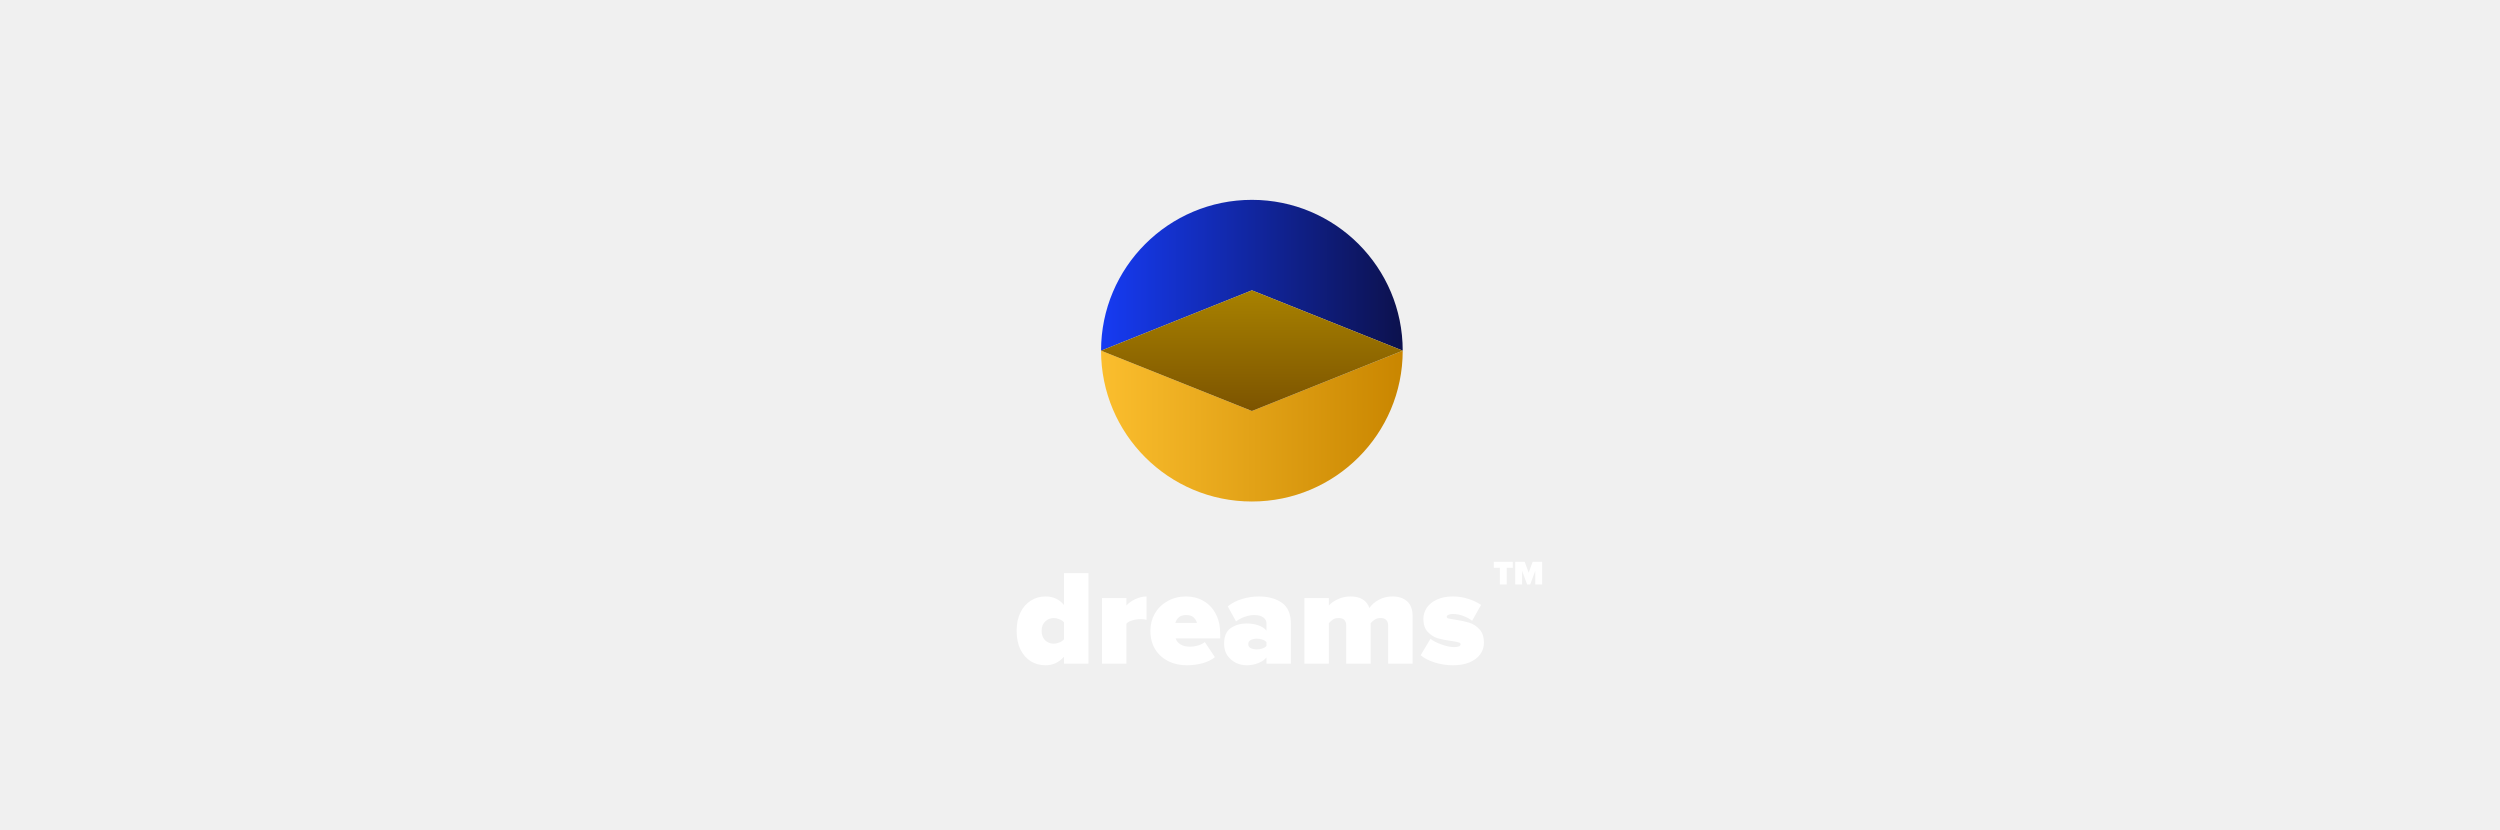
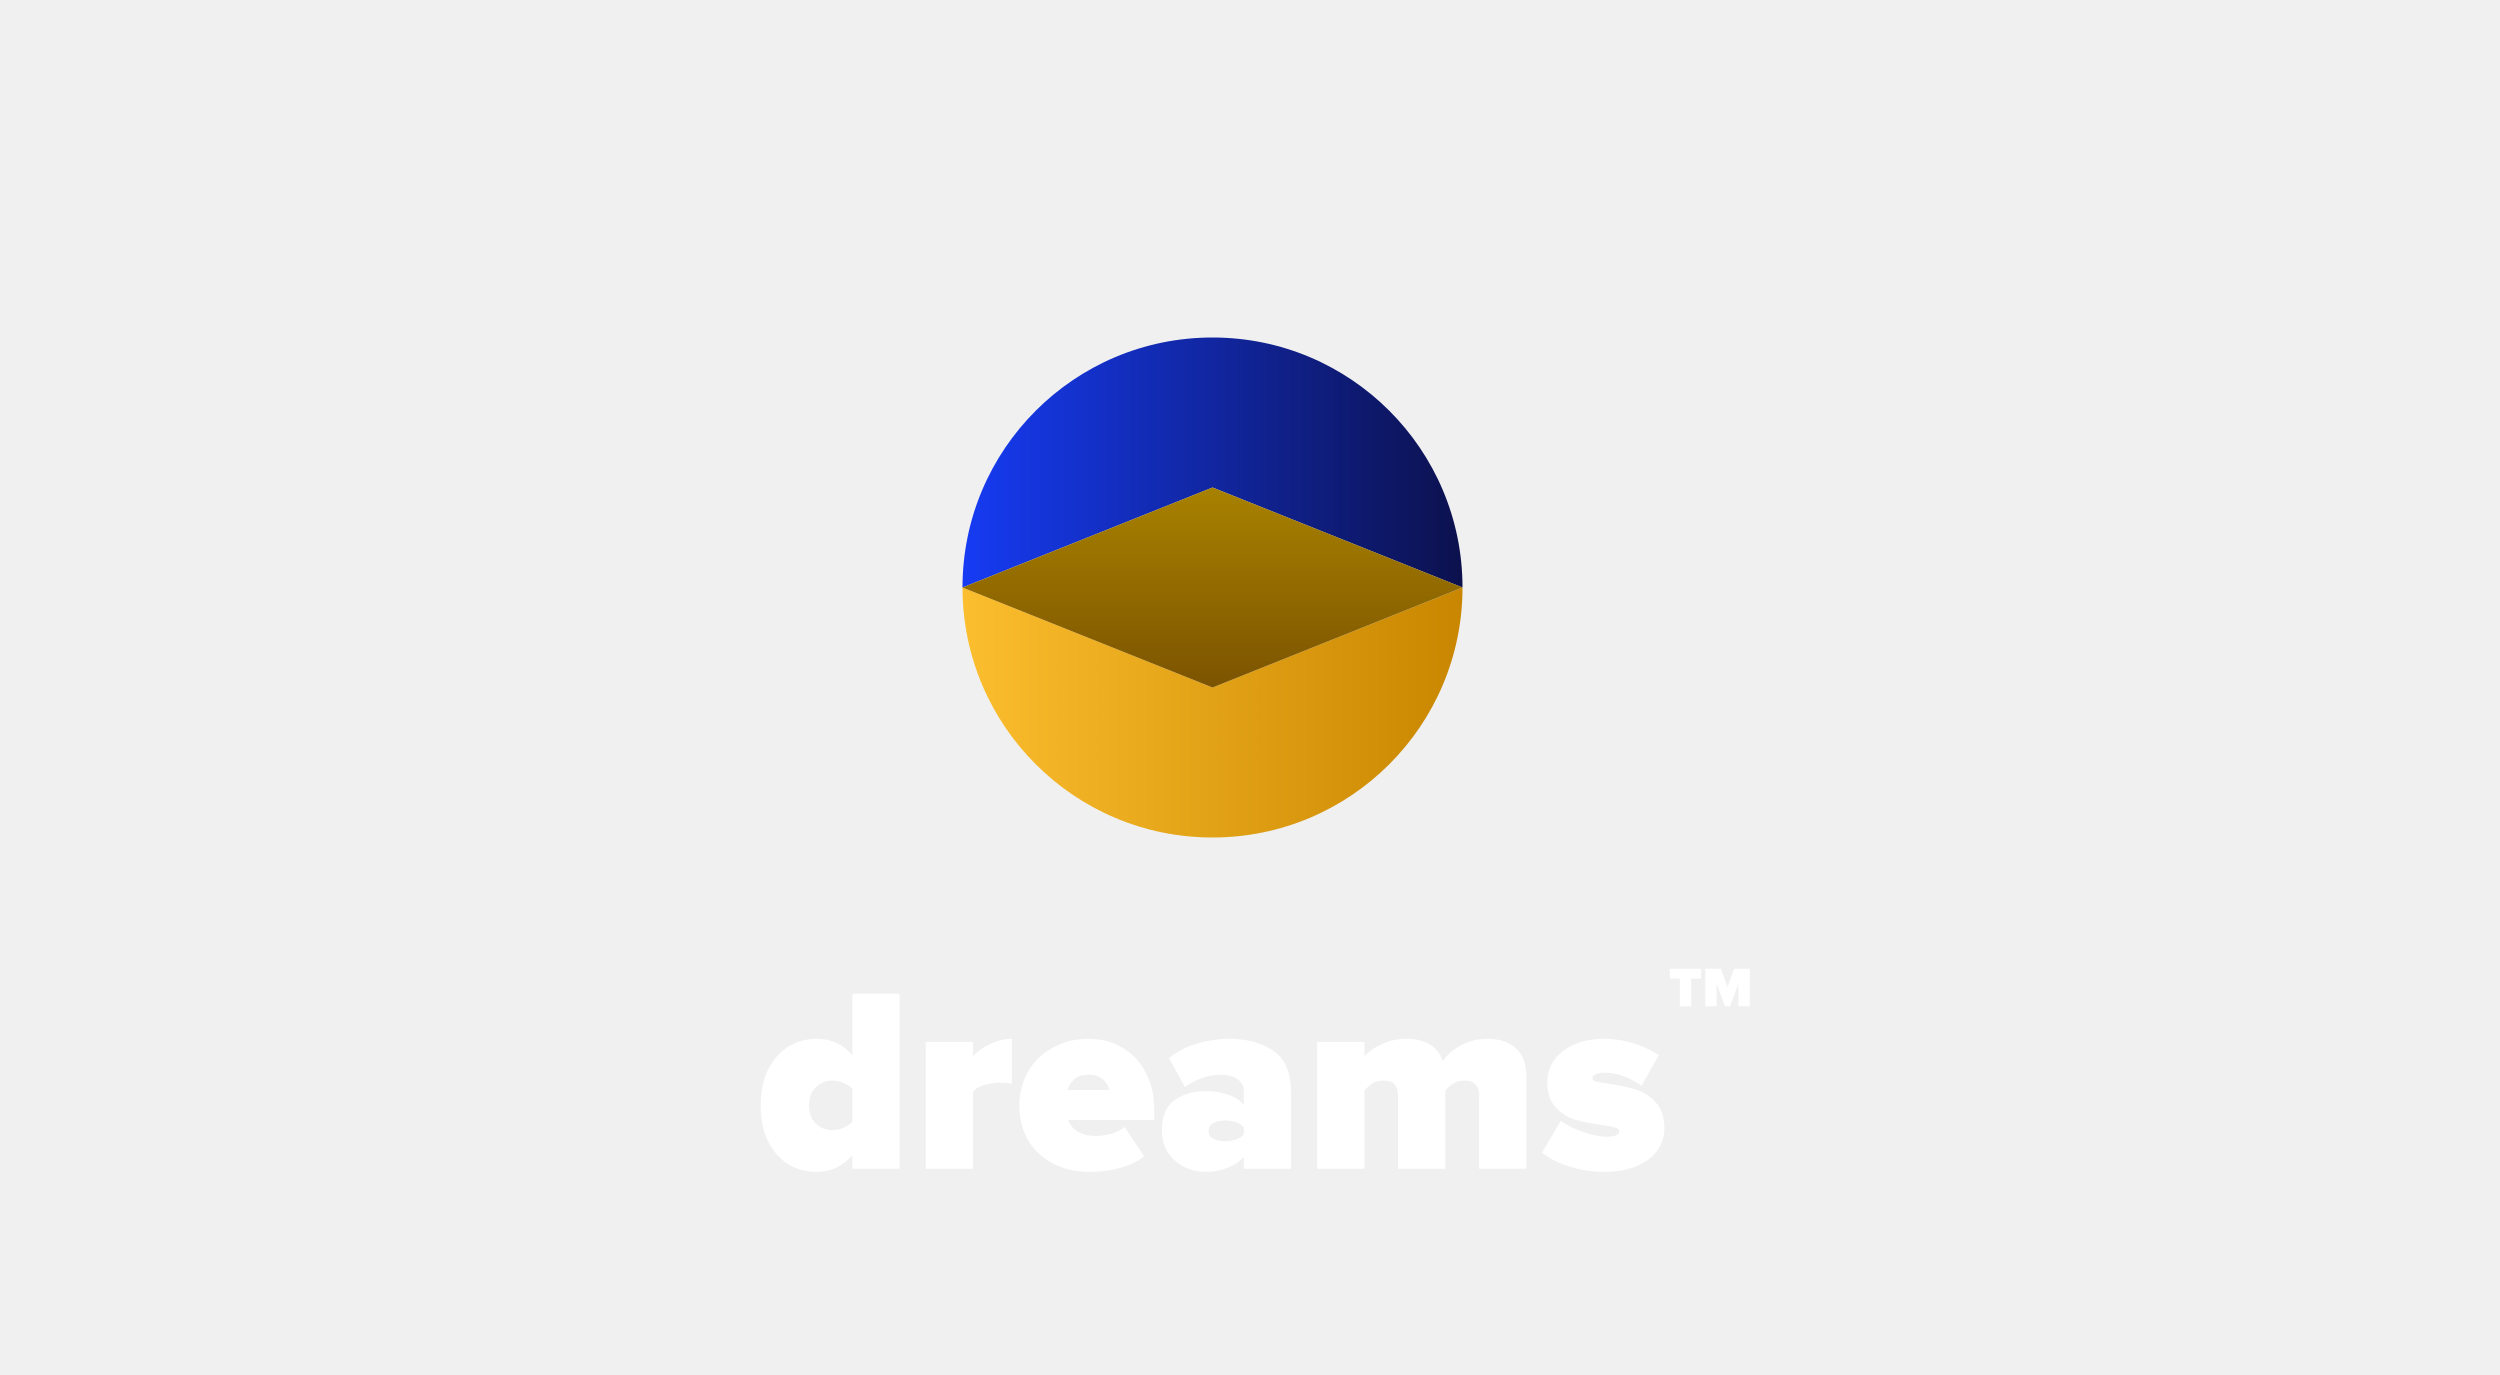
- <svg xmlns="http://www.w3.org/2000/svg" width="663" height="220" viewBox="0 0 663 220" fill="none">
-   <path d="M372 93C372 70.909 354.091 53 332 53C309.909 53 292 70.909 292 93L332 77L372 93Z" fill="url(#paint0_linear_133_556)" />
-   <path d="M292 93C292 115.091 309.909 133 332 133C354.091 133 372 115.091 372 93L332 109L292 93Z" fill="url(#paint1_linear_133_556)" />
-   <path d="M332 77L292 93L332 109L372 93L332 77Z" fill="url(#paint2_linear_133_556)" />
-   <path d="M282.176 174.164C280.832 175.676 279.2 176.432 277.28 176.432C275.84 176.432 274.544 176.084 273.392 175.388C272.24 174.668 271.316 173.624 270.62 172.256C269.948 170.864 269.612 169.208 269.612 167.288C269.612 165.416 269.948 163.796 270.62 162.428C271.292 161.06 272.204 160.016 273.356 159.296C274.532 158.552 275.84 158.18 277.28 158.18C279.296 158.18 280.928 158.936 282.176 160.448V151.988H288.656V176H282.176V174.164ZM282.176 165.056C281.888 164.696 281.48 164.42 280.952 164.228C280.448 164.012 279.956 163.904 279.476 163.904C278.564 163.904 277.796 164.216 277.172 164.84C276.548 165.44 276.236 166.256 276.236 167.288C276.236 168.344 276.548 169.184 277.172 169.808C277.796 170.408 278.564 170.708 279.476 170.708C279.932 170.708 280.424 170.6 280.952 170.384C281.48 170.168 281.888 169.88 282.176 169.52V165.056ZM292.245 158.612H298.725V160.592C299.277 159.944 300.057 159.38 301.065 158.9C302.097 158.42 303.093 158.18 304.053 158.18V164.372C303.693 164.252 303.201 164.192 302.577 164.192C301.809 164.192 301.053 164.3 300.309 164.516C299.589 164.708 299.061 165.008 298.725 165.416V176H292.245V158.612ZM305.085 167.288C305.085 165.608 305.481 164.072 306.273 162.68C307.089 161.288 308.217 160.196 309.657 159.404C311.097 158.588 312.729 158.18 314.553 158.18C316.257 158.18 317.793 158.576 319.161 159.368C320.553 160.16 321.633 161.3 322.401 162.788C323.193 164.252 323.589 165.98 323.589 167.972V169.304H311.781C311.973 169.928 312.393 170.456 313.041 170.888C313.713 171.296 314.565 171.5 315.597 171.5C316.317 171.5 317.037 171.392 317.757 171.176C318.501 170.936 319.089 170.636 319.521 170.276L322.185 174.272C321.369 174.968 320.277 175.508 318.909 175.892C317.541 176.252 316.161 176.432 314.769 176.432C312.945 176.432 311.301 176.072 309.837 175.352C308.373 174.608 307.209 173.552 306.345 172.184C305.505 170.792 305.085 169.16 305.085 167.288ZM314.553 163.112C313.689 163.112 313.029 163.328 312.573 163.76C312.141 164.168 311.853 164.648 311.709 165.2H317.433C317.313 164.672 317.025 164.192 316.569 163.76C316.137 163.328 315.465 163.112 314.553 163.112ZM335.864 174.344C335.384 174.968 334.652 175.472 333.668 175.856C332.708 176.24 331.688 176.432 330.608 176.432C329.672 176.432 328.748 176.228 327.836 175.82C326.924 175.388 326.156 174.74 325.532 173.876C324.932 173.012 324.632 171.956 324.632 170.708C324.632 168.764 325.22 167.384 326.396 166.568C327.596 165.752 329 165.344 330.608 165.344C331.76 165.344 332.804 165.512 333.74 165.848C334.7 166.184 335.408 166.652 335.864 167.252V165.272C335.864 164.648 335.576 164.132 335 163.724C334.448 163.316 333.656 163.112 332.624 163.112C331.808 163.112 330.968 163.268 330.104 163.58C329.264 163.868 328.496 164.276 327.8 164.804L325.604 160.808C326.708 159.92 327.992 159.26 329.456 158.828C330.944 158.396 332.396 158.18 333.812 158.18C336.308 158.18 338.348 158.732 339.932 159.836C341.54 160.94 342.344 162.824 342.344 165.488V176H335.864V174.344ZM335.864 170.312C335.648 170.024 335.3 169.796 334.82 169.628C334.34 169.46 333.836 169.376 333.308 169.376C332.684 169.376 332.144 169.496 331.688 169.736C331.256 169.952 331.04 170.312 331.04 170.816C331.04 171.32 331.256 171.68 331.688 171.896C332.144 172.112 332.684 172.22 333.308 172.22C333.836 172.22 334.34 172.136 334.82 171.968C335.3 171.8 335.648 171.572 335.864 171.284V170.312ZM368.141 165.848C368.141 165.272 367.973 164.804 367.637 164.444C367.325 164.084 366.833 163.904 366.161 163.904C365.537 163.904 365.021 164.036 364.613 164.3C364.205 164.564 363.833 164.888 363.497 165.272V176H357.017V165.848C357.017 165.272 356.861 164.804 356.549 164.444C356.237 164.084 355.733 163.904 355.037 163.904C354.413 163.904 353.897 164.036 353.489 164.3C353.105 164.564 352.745 164.888 352.409 165.272V176H345.929V158.612H352.409V160.592C352.865 160.016 353.621 159.476 354.677 158.972C355.733 158.444 356.897 158.18 358.169 158.18C360.761 158.18 362.429 159.2 363.173 161.24C363.725 160.4 364.541 159.68 365.621 159.08C366.725 158.48 367.937 158.18 369.257 158.18C370.913 158.18 372.221 158.612 373.181 159.476C374.141 160.34 374.621 161.648 374.621 163.4V176H368.141V165.848ZM379.354 169.412C380.05 169.964 381.034 170.468 382.306 170.924C383.578 171.38 384.682 171.608 385.618 171.608C386.77 171.608 387.346 171.356 387.346 170.852C387.346 170.612 387.154 170.444 386.77 170.348C386.386 170.228 385.762 170.108 384.898 169.988C383.482 169.796 382.27 169.556 381.262 169.268C380.278 168.956 379.402 168.392 378.634 167.576C377.866 166.76 377.482 165.608 377.482 164.12C377.482 163.064 377.782 162.08 378.382 161.168C379.006 160.256 379.906 159.536 381.082 159.008C382.258 158.456 383.65 158.18 385.258 158.18C386.674 158.18 388.018 158.384 389.29 158.792C390.562 159.176 391.726 159.716 392.782 160.412L390.406 164.624C389.806 164.144 389.038 163.724 388.102 163.364C387.166 163.004 386.23 162.824 385.294 162.824C384.838 162.824 384.454 162.896 384.142 163.04C383.83 163.184 383.674 163.352 383.674 163.544C383.674 163.76 383.806 163.916 384.07 164.012C384.334 164.084 384.946 164.192 385.906 164.336C387.346 164.552 388.582 164.816 389.614 165.128C390.646 165.44 391.558 166.028 392.35 166.892C393.142 167.732 393.538 168.92 393.538 170.456C393.538 171.608 393.202 172.64 392.53 173.552C391.882 174.44 390.934 175.148 389.686 175.676C388.438 176.18 386.974 176.432 385.294 176.432C383.71 176.432 382.126 176.192 380.542 175.712C378.958 175.208 377.698 174.56 376.762 173.768L379.354 169.412Z" fill="white" />
-   <path d="M397.773 150.581H396.162V148.997H401.193V150.581H399.591V155H397.773V150.581ZM407.149 151.391L405.808 155H404.998L403.657 151.391V155H401.839V148.997H404.35L405.403 151.877L406.456 148.997H408.967V155H407.149V151.391Z" fill="white" />
+ <svg xmlns="http://www.w3.org/2000/svg" width="400" height="220" viewBox="0 0 400 220" fill="none">
+   <path d="M234 94C234 71.909 216.091 54 194 54C171.909 54 154 71.909 154 94L194 78L234 94Z" fill="url(#paint0_linear_133_556)" />
+   <path d="M154 94C154 116.091 171.909 134 194 134C216.091 134 234 116.091 234 94L194 110L154 94Z" fill="url(#paint1_linear_133_556)" />
+   <path d="M194 78L154 94L194 110L234 94L194 78Z" fill="url(#paint2_linear_133_556)" />
+   <path d="M136.372 184.858C134.804 186.622 132.9 187.504 130.66 187.504C128.98 187.504 127.468 187.098 126.124 186.286C124.78 185.446 123.702 184.228 122.89 182.632C122.106 181.008 121.714 179.076 121.714 176.836C121.714 174.652 122.106 172.762 122.89 171.166C123.674 169.57 124.738 168.352 126.082 167.512C127.454 166.644 128.98 166.21 130.66 166.21C133.012 166.21 134.916 167.092 136.372 168.856V158.986H143.932V187H136.372V184.858ZM136.372 174.232C136.036 173.812 135.56 173.49 134.944 173.266C134.356 173.014 133.782 172.888 133.222 172.888C132.158 172.888 131.262 173.252 130.534 173.98C129.806 174.68 129.442 175.632 129.442 176.836C129.442 178.068 129.806 179.048 130.534 179.776C131.262 180.476 132.158 180.826 133.222 180.826C133.754 180.826 134.328 180.7 134.944 180.448C135.56 180.196 136.036 179.86 136.372 179.44V174.232ZM148.12 166.714H155.68V169.024C156.324 168.268 157.234 167.61 158.41 167.05C159.614 166.49 160.776 166.21 161.896 166.21V173.434C161.476 173.294 160.902 173.224 160.174 173.224C159.278 173.224 158.396 173.35 157.528 173.602C156.688 173.826 156.072 174.176 155.68 174.652V187H148.12V166.714ZM163.099 176.836C163.099 174.876 163.561 173.084 164.485 171.46C165.437 169.836 166.753 168.562 168.433 167.638C170.113 166.686 172.017 166.21 174.145 166.21C176.133 166.21 177.925 166.672 179.521 167.596C181.145 168.52 182.405 169.85 183.301 171.586C184.225 173.294 184.687 175.31 184.687 177.634V179.188H170.911C171.135 179.916 171.625 180.532 172.381 181.036C173.165 181.512 174.159 181.75 175.363 181.75C176.203 181.75 177.043 181.624 177.883 181.372C178.751 181.092 179.437 180.742 179.941 180.322L183.049 184.984C182.097 185.796 180.823 186.426 179.227 186.874C177.631 187.294 176.021 187.504 174.397 187.504C172.269 187.504 170.351 187.084 168.643 186.244C166.935 185.376 165.577 184.144 164.569 182.548C163.589 180.924 163.099 179.02 163.099 176.836ZM174.145 171.964C173.137 171.964 172.367 172.216 171.835 172.72C171.331 173.196 170.995 173.756 170.827 174.4H177.505C177.365 173.784 177.029 173.224 176.497 172.72C175.993 172.216 175.209 171.964 174.145 171.964ZM199.007 185.068C198.447 185.796 197.593 186.384 196.445 186.832C195.325 187.28 194.135 187.504 192.875 187.504C191.783 187.504 190.705 187.266 189.641 186.79C188.577 186.286 187.681 185.53 186.953 184.522C186.253 183.514 185.903 182.282 185.903 180.826C185.903 178.558 186.589 176.948 187.961 175.996C189.361 175.044 190.999 174.568 192.875 174.568C194.219 174.568 195.437 174.764 196.529 175.156C197.649 175.548 198.475 176.094 199.007 176.794V174.484C199.007 173.756 198.671 173.154 197.999 172.678C197.355 172.202 196.431 171.964 195.227 171.964C194.275 171.964 193.295 172.146 192.287 172.51C191.307 172.846 190.411 173.322 189.599 173.938L187.037 169.276C188.325 168.24 189.823 167.47 191.531 166.966C193.267 166.462 194.961 166.21 196.613 166.21C199.525 166.21 201.905 166.854 203.753 168.142C205.629 169.43 206.567 171.628 206.567 174.736V187H199.007V185.068ZM199.007 180.364C198.755 180.028 198.349 179.762 197.789 179.566C197.229 179.37 196.641 179.272 196.025 179.272C195.297 179.272 194.667 179.412 194.135 179.692C193.631 179.944 193.379 180.364 193.379 180.952C193.379 181.54 193.631 181.96 194.135 182.212C194.667 182.464 195.297 182.59 196.025 182.59C196.641 182.59 197.229 182.492 197.789 182.296C198.349 182.1 198.755 181.834 199.007 181.498V180.364ZM236.664 175.156C236.664 174.484 236.468 173.938 236.076 173.518C235.712 173.098 235.138 172.888 234.354 172.888C233.626 172.888 233.024 173.042 232.548 173.35C232.072 173.658 231.638 174.036 231.246 174.484V187H223.686V175.156C223.686 174.484 223.504 173.938 223.14 173.518C222.776 173.098 222.188 172.888 221.376 172.888C220.648 172.888 220.046 173.042 219.57 173.35C219.122 173.658 218.702 174.036 218.31 174.484V187H210.75V166.714H218.31V169.024C218.842 168.352 219.724 167.722 220.956 167.134C222.188 166.518 223.546 166.21 225.03 166.21C228.054 166.21 230 167.4 230.868 169.78C231.512 168.8 232.464 167.96 233.724 167.26C235.012 166.56 236.426 166.21 237.966 166.21C239.898 166.21 241.424 166.714 242.544 167.722C243.664 168.73 244.224 170.256 244.224 172.3V187H236.664V175.156ZM249.746 179.314C250.558 179.958 251.706 180.546 253.19 181.078C254.674 181.61 255.962 181.876 257.054 181.876C258.398 181.876 259.07 181.582 259.07 180.994C259.07 180.714 258.846 180.518 258.398 180.406C257.95 180.266 257.222 180.126 256.214 179.986C254.562 179.762 253.148 179.482 251.972 179.146C250.824 178.782 249.802 178.124 248.906 177.172C248.01 176.22 247.562 174.876 247.562 173.14C247.562 171.908 247.912 170.76 248.612 169.696C249.34 168.632 250.39 167.792 251.762 167.176C253.134 166.532 254.758 166.21 256.634 166.21C258.286 166.21 259.854 166.448 261.338 166.924C262.822 167.372 264.18 168.002 265.412 168.814L262.64 173.728C261.94 173.168 261.044 172.678 259.952 172.258C258.86 171.838 257.768 171.628 256.676 171.628C256.144 171.628 255.696 171.712 255.332 171.88C254.968 172.048 254.786 172.244 254.786 172.468C254.786 172.72 254.94 172.902 255.248 173.014C255.556 173.098 256.27 173.224 257.39 173.392C259.07 173.644 260.512 173.952 261.716 174.316C262.92 174.68 263.984 175.366 264.908 176.374C265.832 177.354 266.294 178.74 266.294 180.532C266.294 181.876 265.902 183.08 265.118 184.144C264.362 185.18 263.256 186.006 261.8 186.622C260.344 187.21 258.636 187.504 256.676 187.504C254.828 187.504 252.98 187.224 251.132 186.664C249.284 186.076 247.814 185.32 246.722 184.396L249.746 179.314Z" fill="white" />
+   <path d="M268.773 156.581H267.162V154.997H272.193V156.581H270.591V161H268.773V156.581ZM278.149 157.391L276.808 161H275.998L274.657 157.391V161H272.839V154.997H275.35L276.403 157.877L277.456 154.997H279.967V161H278.149V157.391Z" fill="white" />
  <defs>
-     <linearGradient id="paint0_linear_133_556" x1="292" y1="73" x2="372" y2="73" gradientUnits="userSpaceOnUse">
+     <linearGradient id="paint0_linear_133_556" x1="154" y1="74" x2="234" y2="74" gradientUnits="userSpaceOnUse">
      <stop stop-color="#163BF3" />
      <stop offset="1" stop-color="#0C114D" />
    </linearGradient>
-     <linearGradient id="paint1_linear_133_556" x1="372" y1="113" x2="292" y2="113" gradientUnits="userSpaceOnUse">
+     <linearGradient id="paint1_linear_133_556" x1="234" y1="114" x2="154" y2="114" gradientUnits="userSpaceOnUse">
      <stop stop-color="#C98600" />
      <stop offset="1" stop-color="#FBBE2E" />
    </linearGradient>
-     <linearGradient id="paint2_linear_133_556" x1="332" y1="53" x2="332" y2="133" gradientUnits="userSpaceOnUse">
+     <linearGradient id="paint2_linear_133_556" x1="194" y1="54" x2="194" y2="134" gradientUnits="userSpaceOnUse">
      <stop stop-color="#C9A400" />
      <stop offset="1" stop-color="#5B3100" />
    </linearGradient>
  </defs>
</svg>
